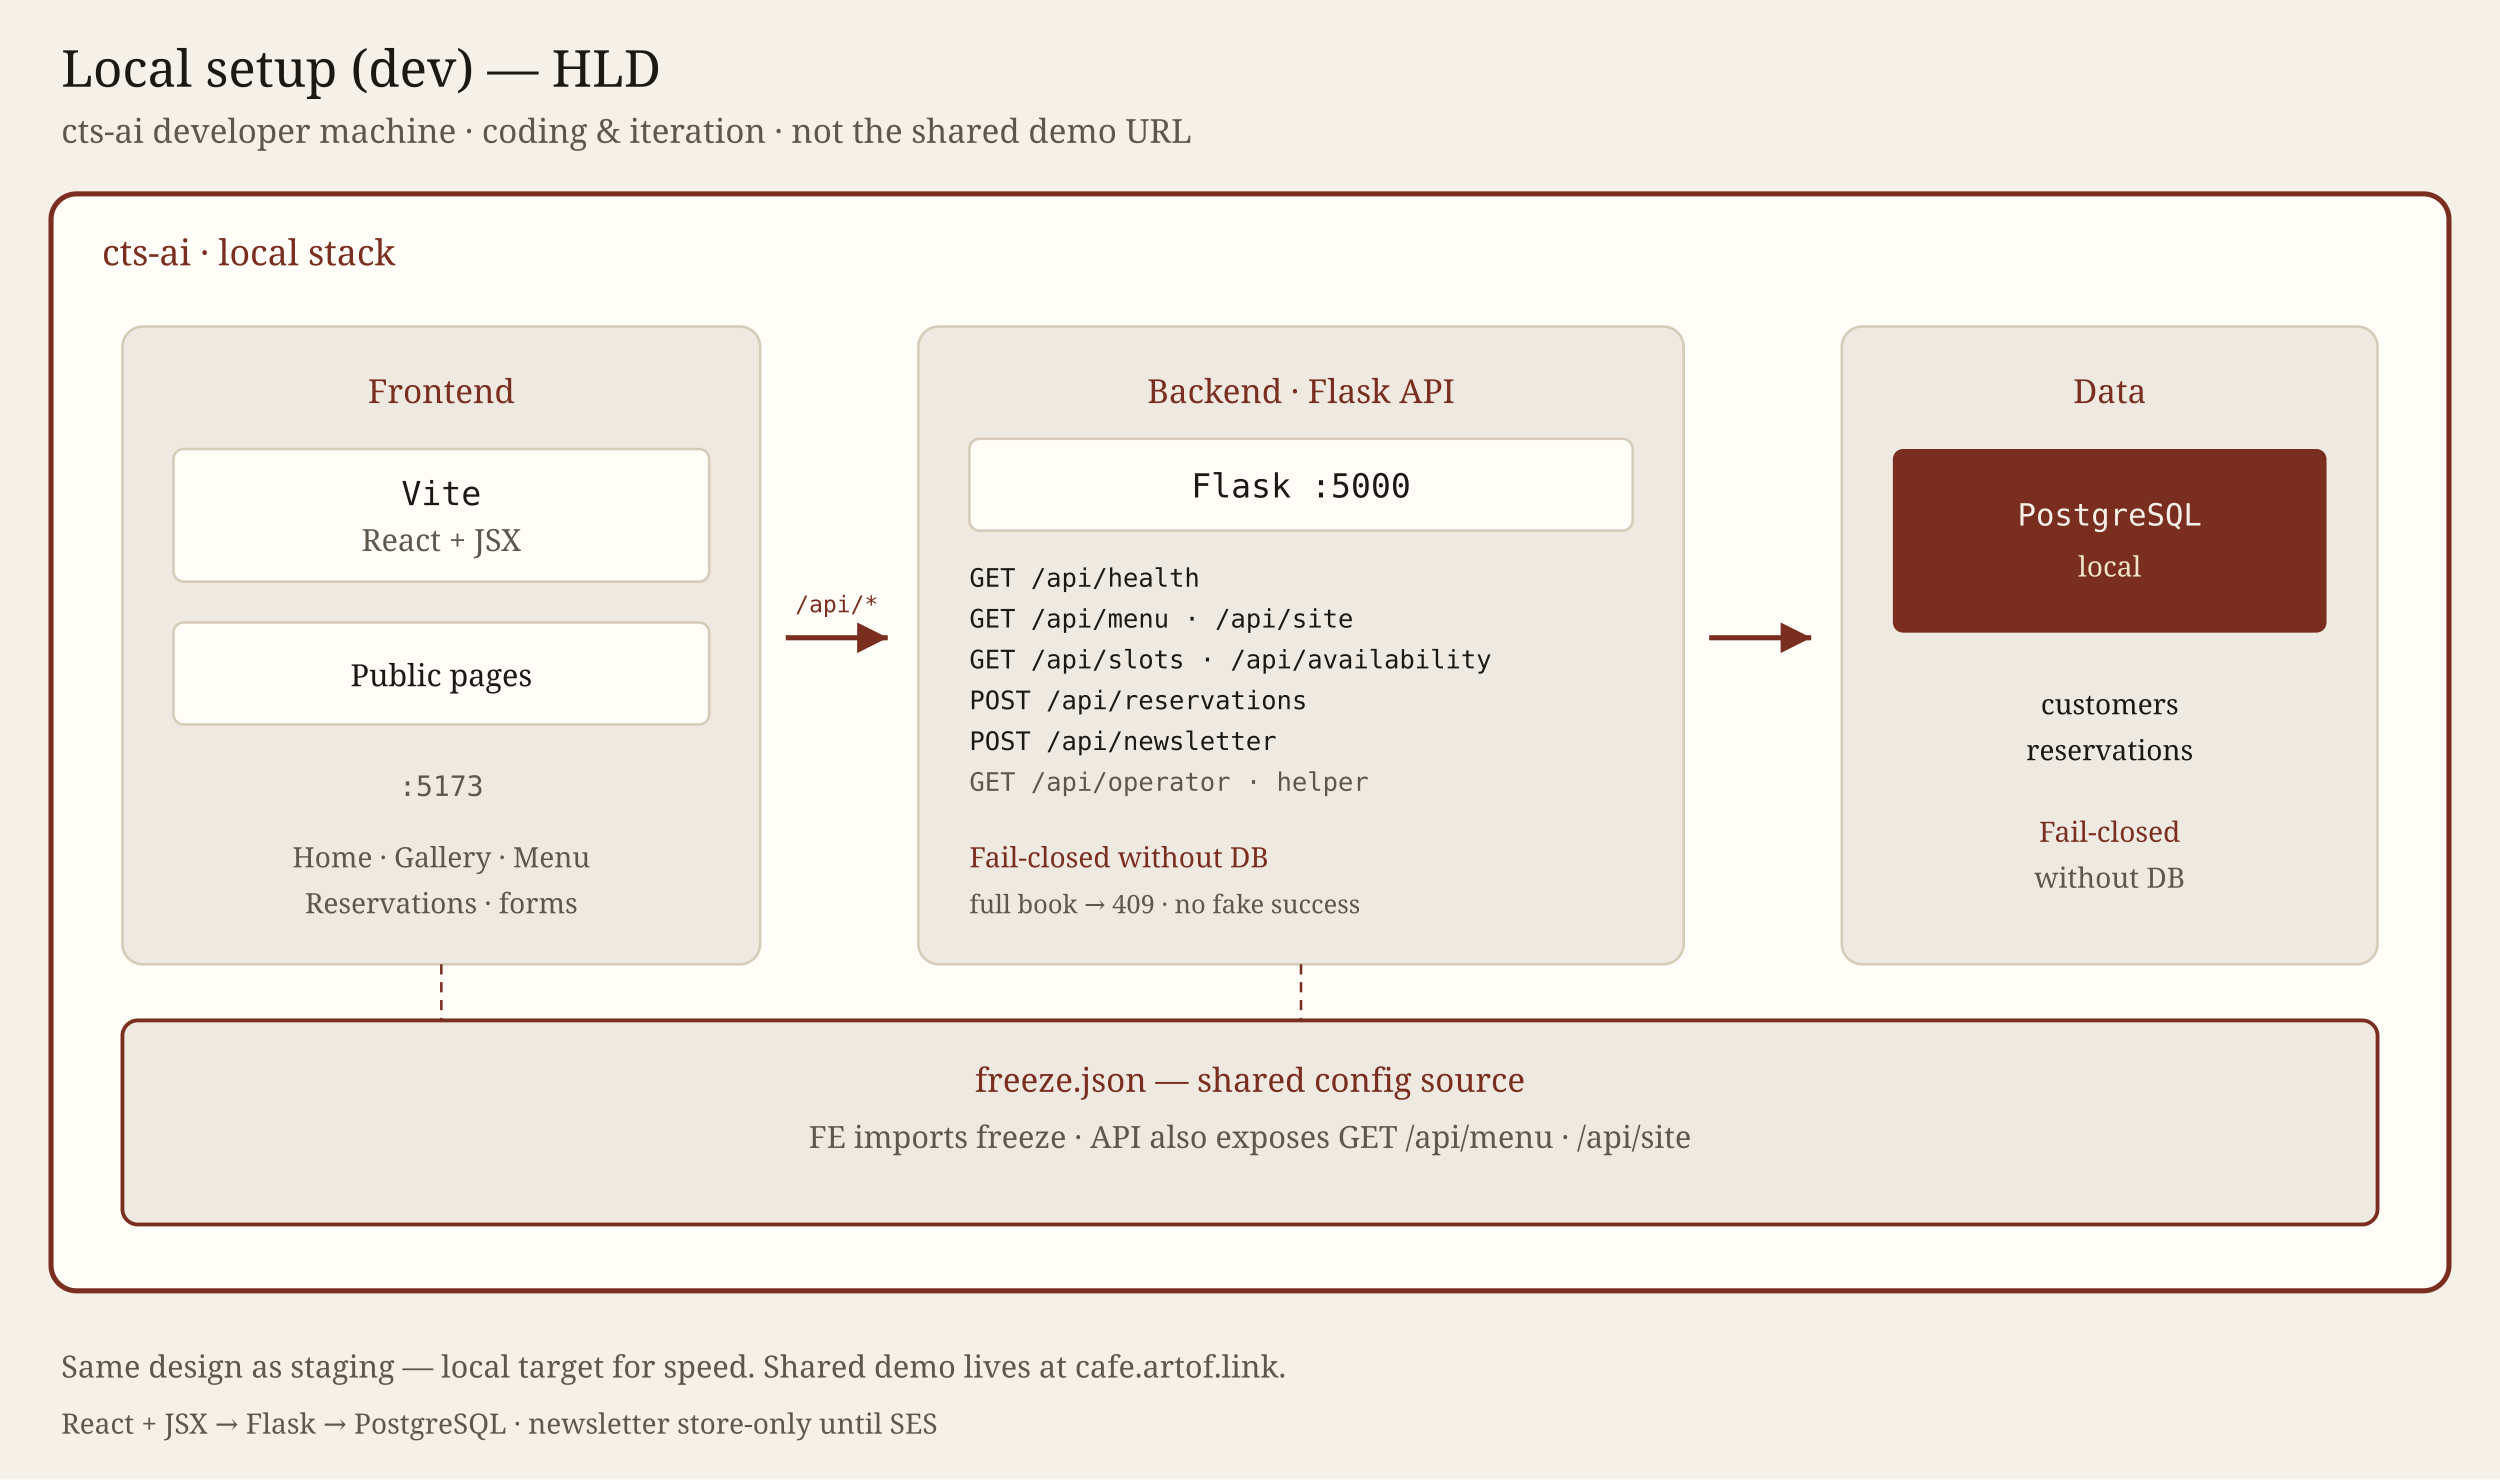
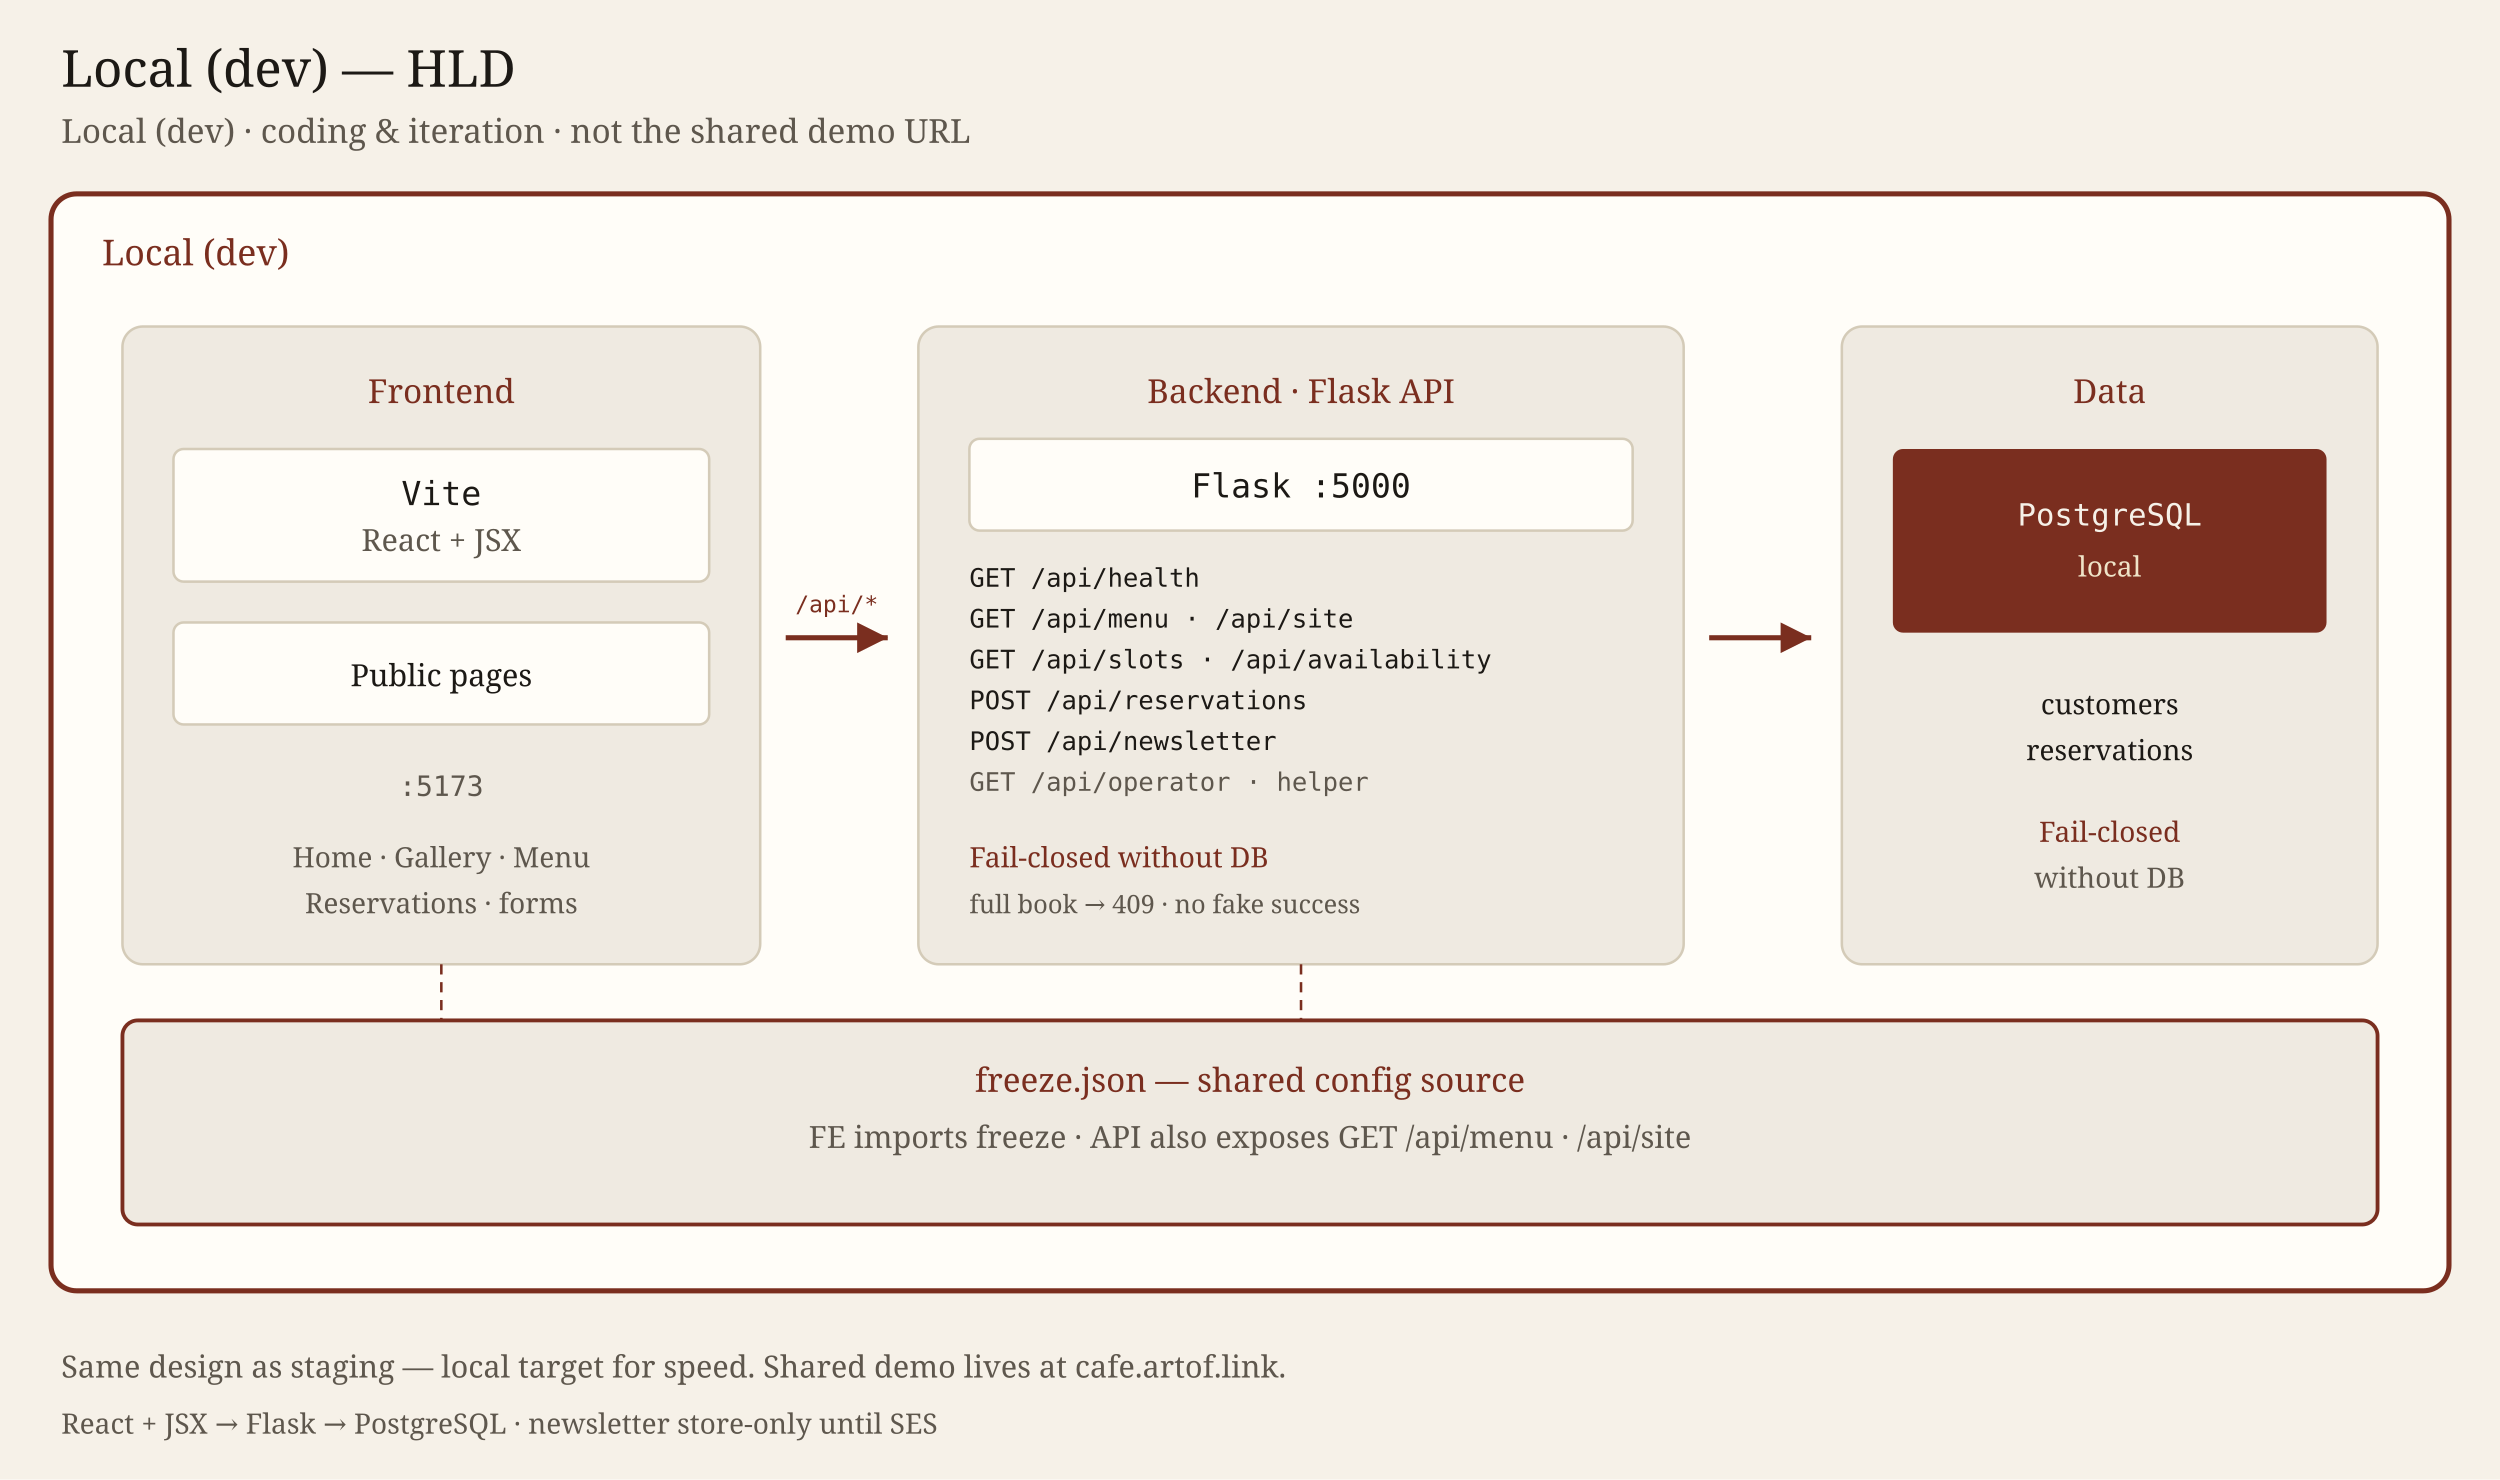
<svg xmlns="http://www.w3.org/2000/svg" viewBox="0 0 980 580" role="img" aria-labelledby="t1 d1">
  <rect width="980" height="580" fill="#f6f1e8" />
-   <text x="24" y="34" font-family="Georgia, serif" font-size="20" fill="#1c1915">Local setup (dev) — HLD</text>
-   <text x="24" y="56" font-family="Georgia, serif" font-size="13" fill="#5e574d">cts-ai developer machine · coding &amp; iteration · not the shared demo URL</text>
+   <text x="24" y="34" font-family="Georgia, serif" font-size="20" fill="#1c1915">Local (dev) — HLD</text>
+   <text x="24" y="56" font-family="Georgia, serif" font-size="13" fill="#5e574d">Local (dev) · coding &amp; iteration · not the shared demo URL</text>
  <rect x="20" y="76" width="940" height="430" rx="10" fill="#fffdf8" stroke="#7a2e1f" stroke-width="2" />
-   <text x="40" y="104" font-family="Georgia, serif" font-size="14" fill="#7a2e1f">cts-ai · local stack</text>
+   <text x="40" y="104" font-family="Georgia, serif" font-size="14" fill="#7a2e1f">Local (dev)</text>
  <rect x="48" y="128" width="250" height="250" rx="8" fill="#efeae1" stroke="#d4cbb8" />
  <text x="173" y="158" text-anchor="middle" font-family="Georgia, serif" font-size="13" fill="#7a2e1f">Frontend</text>
  <rect x="68" y="176" width="210" height="52" rx="4" fill="#fffdf8" stroke="#d4cbb8" />
  <text x="173" y="198" text-anchor="middle" font-family="ui-monospace, monospace" font-size="13" fill="#1c1915">Vite</text>
  <text x="173" y="216" text-anchor="middle" font-family="Georgia, serif" font-size="12" fill="#5e574d">React + JSX</text>
  <rect x="68" y="244" width="210" height="40" rx="4" fill="#fffdf8" stroke="#d4cbb8" />
  <text x="173" y="269" text-anchor="middle" font-family="Georgia, serif" font-size="12" fill="#1c1915">Public pages</text>
  <text x="173" y="312" text-anchor="middle" font-family="ui-monospace, monospace" font-size="11" fill="#5e574d">:5173</text>
  <text x="173" y="340" text-anchor="middle" font-family="Georgia, serif" font-size="11" fill="#5e574d">Home · Gallery · Menu</text>
  <text x="173" y="358" text-anchor="middle" font-family="Georgia, serif" font-size="11" fill="#5e574d">Reservations · forms</text>
  <line x1="308" y1="250" x2="348" y2="250" stroke="#7a2e1f" stroke-width="2" />
  <polygon points="348,250 336,244 336,256" fill="#7a2e1f" />
  <text x="328" y="240" text-anchor="middle" font-family="ui-monospace, monospace" font-size="9" fill="#7a2e1f">/api/*</text>
  <rect x="360" y="128" width="300" height="250" rx="8" fill="#efeae1" stroke="#d4cbb8" />
  <text x="510" y="158" text-anchor="middle" font-family="Georgia, serif" font-size="13" fill="#7a2e1f">Backend · Flask API</text>
  <rect x="380" y="172" width="260" height="36" rx="4" fill="#fffdf8" stroke="#d4cbb8" />
  <text x="510" y="195" text-anchor="middle" font-family="ui-monospace, monospace" font-size="13" fill="#1c1915">Flask :5000</text>
  <text x="380" y="230" font-family="ui-monospace, monospace" font-size="10" fill="#1c1915">GET  /api/health</text>
  <text x="380" y="246" font-family="ui-monospace, monospace" font-size="10" fill="#1c1915">GET  /api/menu · /api/site</text>
  <text x="380" y="262" font-family="ui-monospace, monospace" font-size="10" fill="#1c1915">GET  /api/slots · /api/availability</text>
  <text x="380" y="278" font-family="ui-monospace, monospace" font-size="10" fill="#1c1915">POST /api/reservations</text>
  <text x="380" y="294" font-family="ui-monospace, monospace" font-size="10" fill="#1c1915">POST /api/newsletter</text>
  <text x="380" y="310" font-family="ui-monospace, monospace" font-size="10" fill="#5e574d">GET  /api/operator · helper</text>
  <text x="380" y="340" font-family="Georgia, serif" font-size="11" fill="#7a2e1f">Fail-closed without DB</text>
  <text x="380" y="358" font-family="Georgia, serif" font-size="10" fill="#5e574d">full book → 409 · no fake success</text>
  <line x1="670" y1="250" x2="710" y2="250" stroke="#7a2e1f" stroke-width="2" />
  <polygon points="710,250 698,244 698,256" fill="#7a2e1f" />
  <rect x="722" y="128" width="210" height="250" rx="8" fill="#efeae1" stroke="#d4cbb8" />
  <text x="827" y="158" text-anchor="middle" font-family="Georgia, serif" font-size="13" fill="#7a2e1f">Data</text>
  <rect x="742" y="176" width="170" height="72" rx="4" fill="#7a2e1f" />
  <text x="827" y="206" text-anchor="middle" font-family="ui-monospace, monospace" font-size="12" fill="#f6f1e8">PostgreSQL</text>
  <text x="827" y="226" text-anchor="middle" font-family="Georgia, serif" font-size="11" fill="#efe4c8">local</text>
  <text x="827" y="280" text-anchor="middle" font-family="Georgia, serif" font-size="11" fill="#1c1915">customers</text>
  <text x="827" y="298" text-anchor="middle" font-family="Georgia, serif" font-size="11" fill="#1c1915">reservations</text>
  <text x="827" y="330" text-anchor="middle" font-family="Georgia, serif" font-size="11" fill="#7a2e1f">Fail-closed</text>
  <text x="827" y="348" text-anchor="middle" font-family="Georgia, serif" font-size="11" fill="#5e574d">without DB</text>
  <rect x="48" y="400" width="884" height="80" rx="6" fill="#efeae1" stroke="#7a2e1f" stroke-width="1.5" />
  <text x="490" y="428" text-anchor="middle" font-family="Georgia, serif" font-size="13" fill="#7a2e1f">freeze.json — shared config source</text>
  <text x="490" y="450" text-anchor="middle" font-family="Georgia, serif" font-size="12" fill="#5e574d">FE imports freeze · API also exposes GET /api/menu · /api/site</text>
  <line x1="173" y1="378" x2="173" y2="400" stroke="#7a2e1f" stroke-dasharray="4 3" />
  <line x1="510" y1="378" x2="510" y2="400" stroke="#7a2e1f" stroke-dasharray="4 3" />
  <text x="24" y="540" font-family="Georgia, serif" font-size="12" fill="#5e574d">Same design as staging — local target for speed. Shared demo lives at cafe.artof.link.</text>
  <text x="24" y="562" font-family="Georgia, serif" font-size="11" fill="#5e574d">React + JSX → Flask → PostgreSQL · newsletter store-only until SES</text>
</svg>
